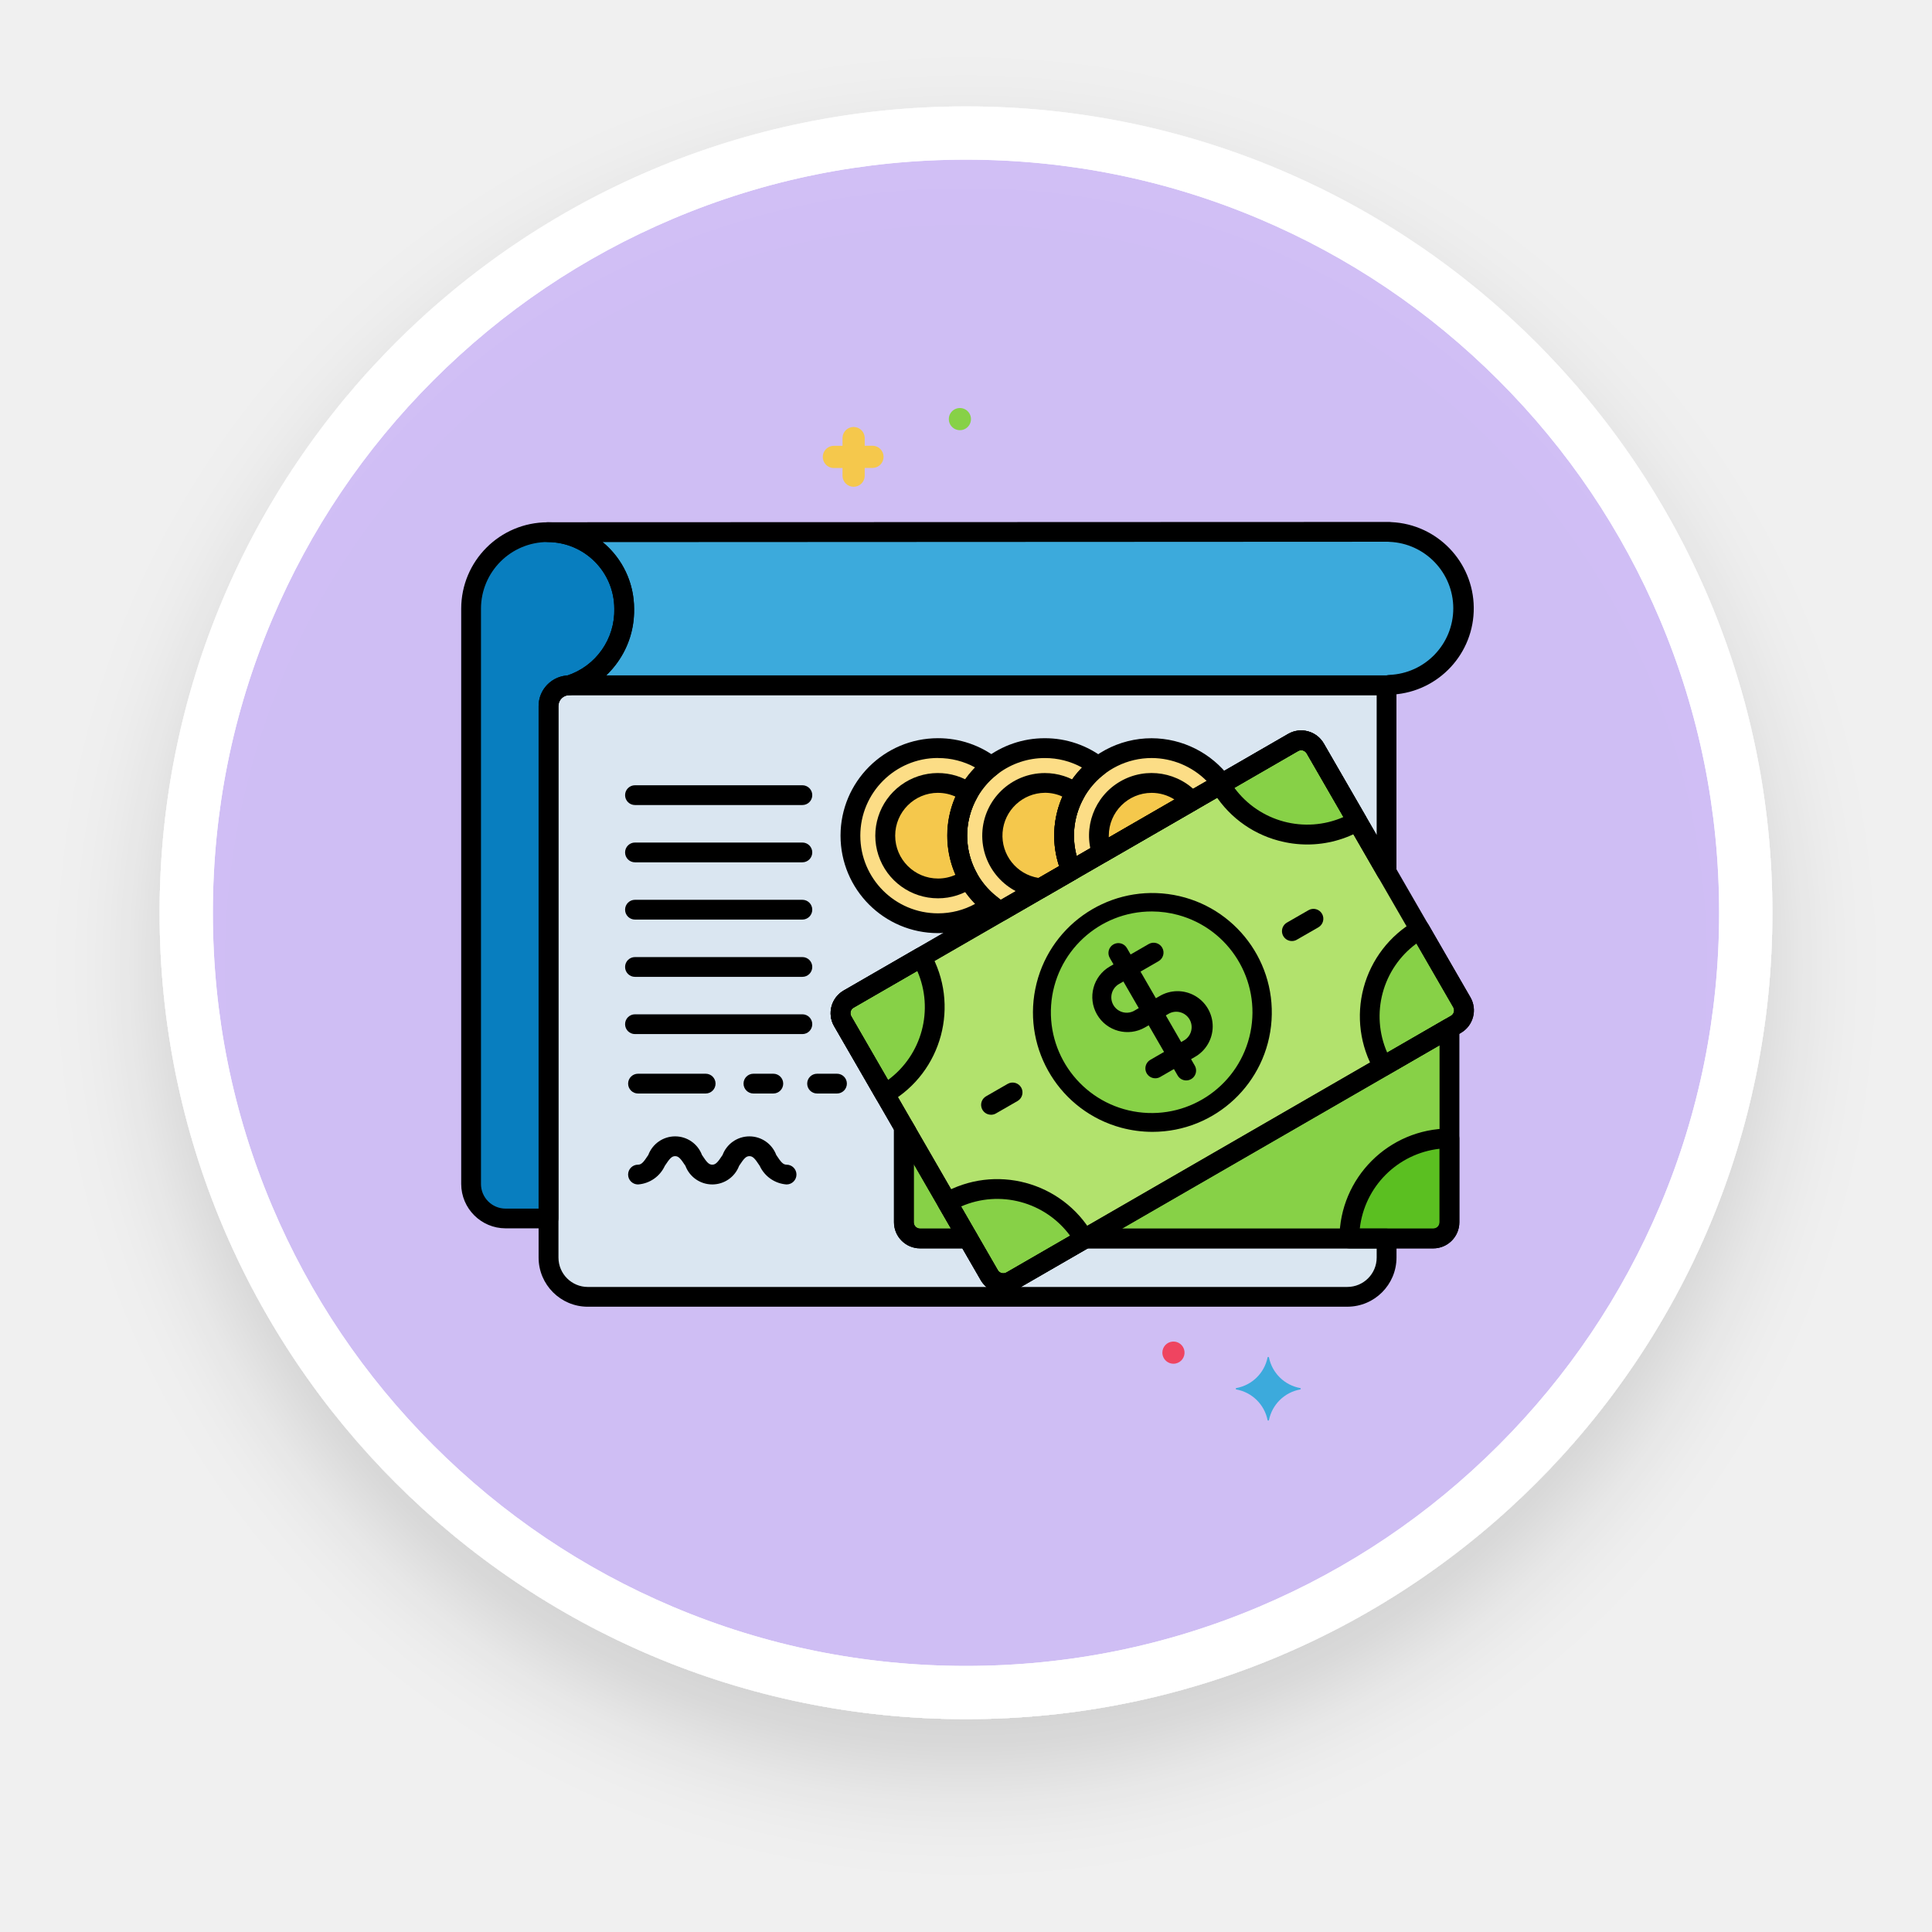
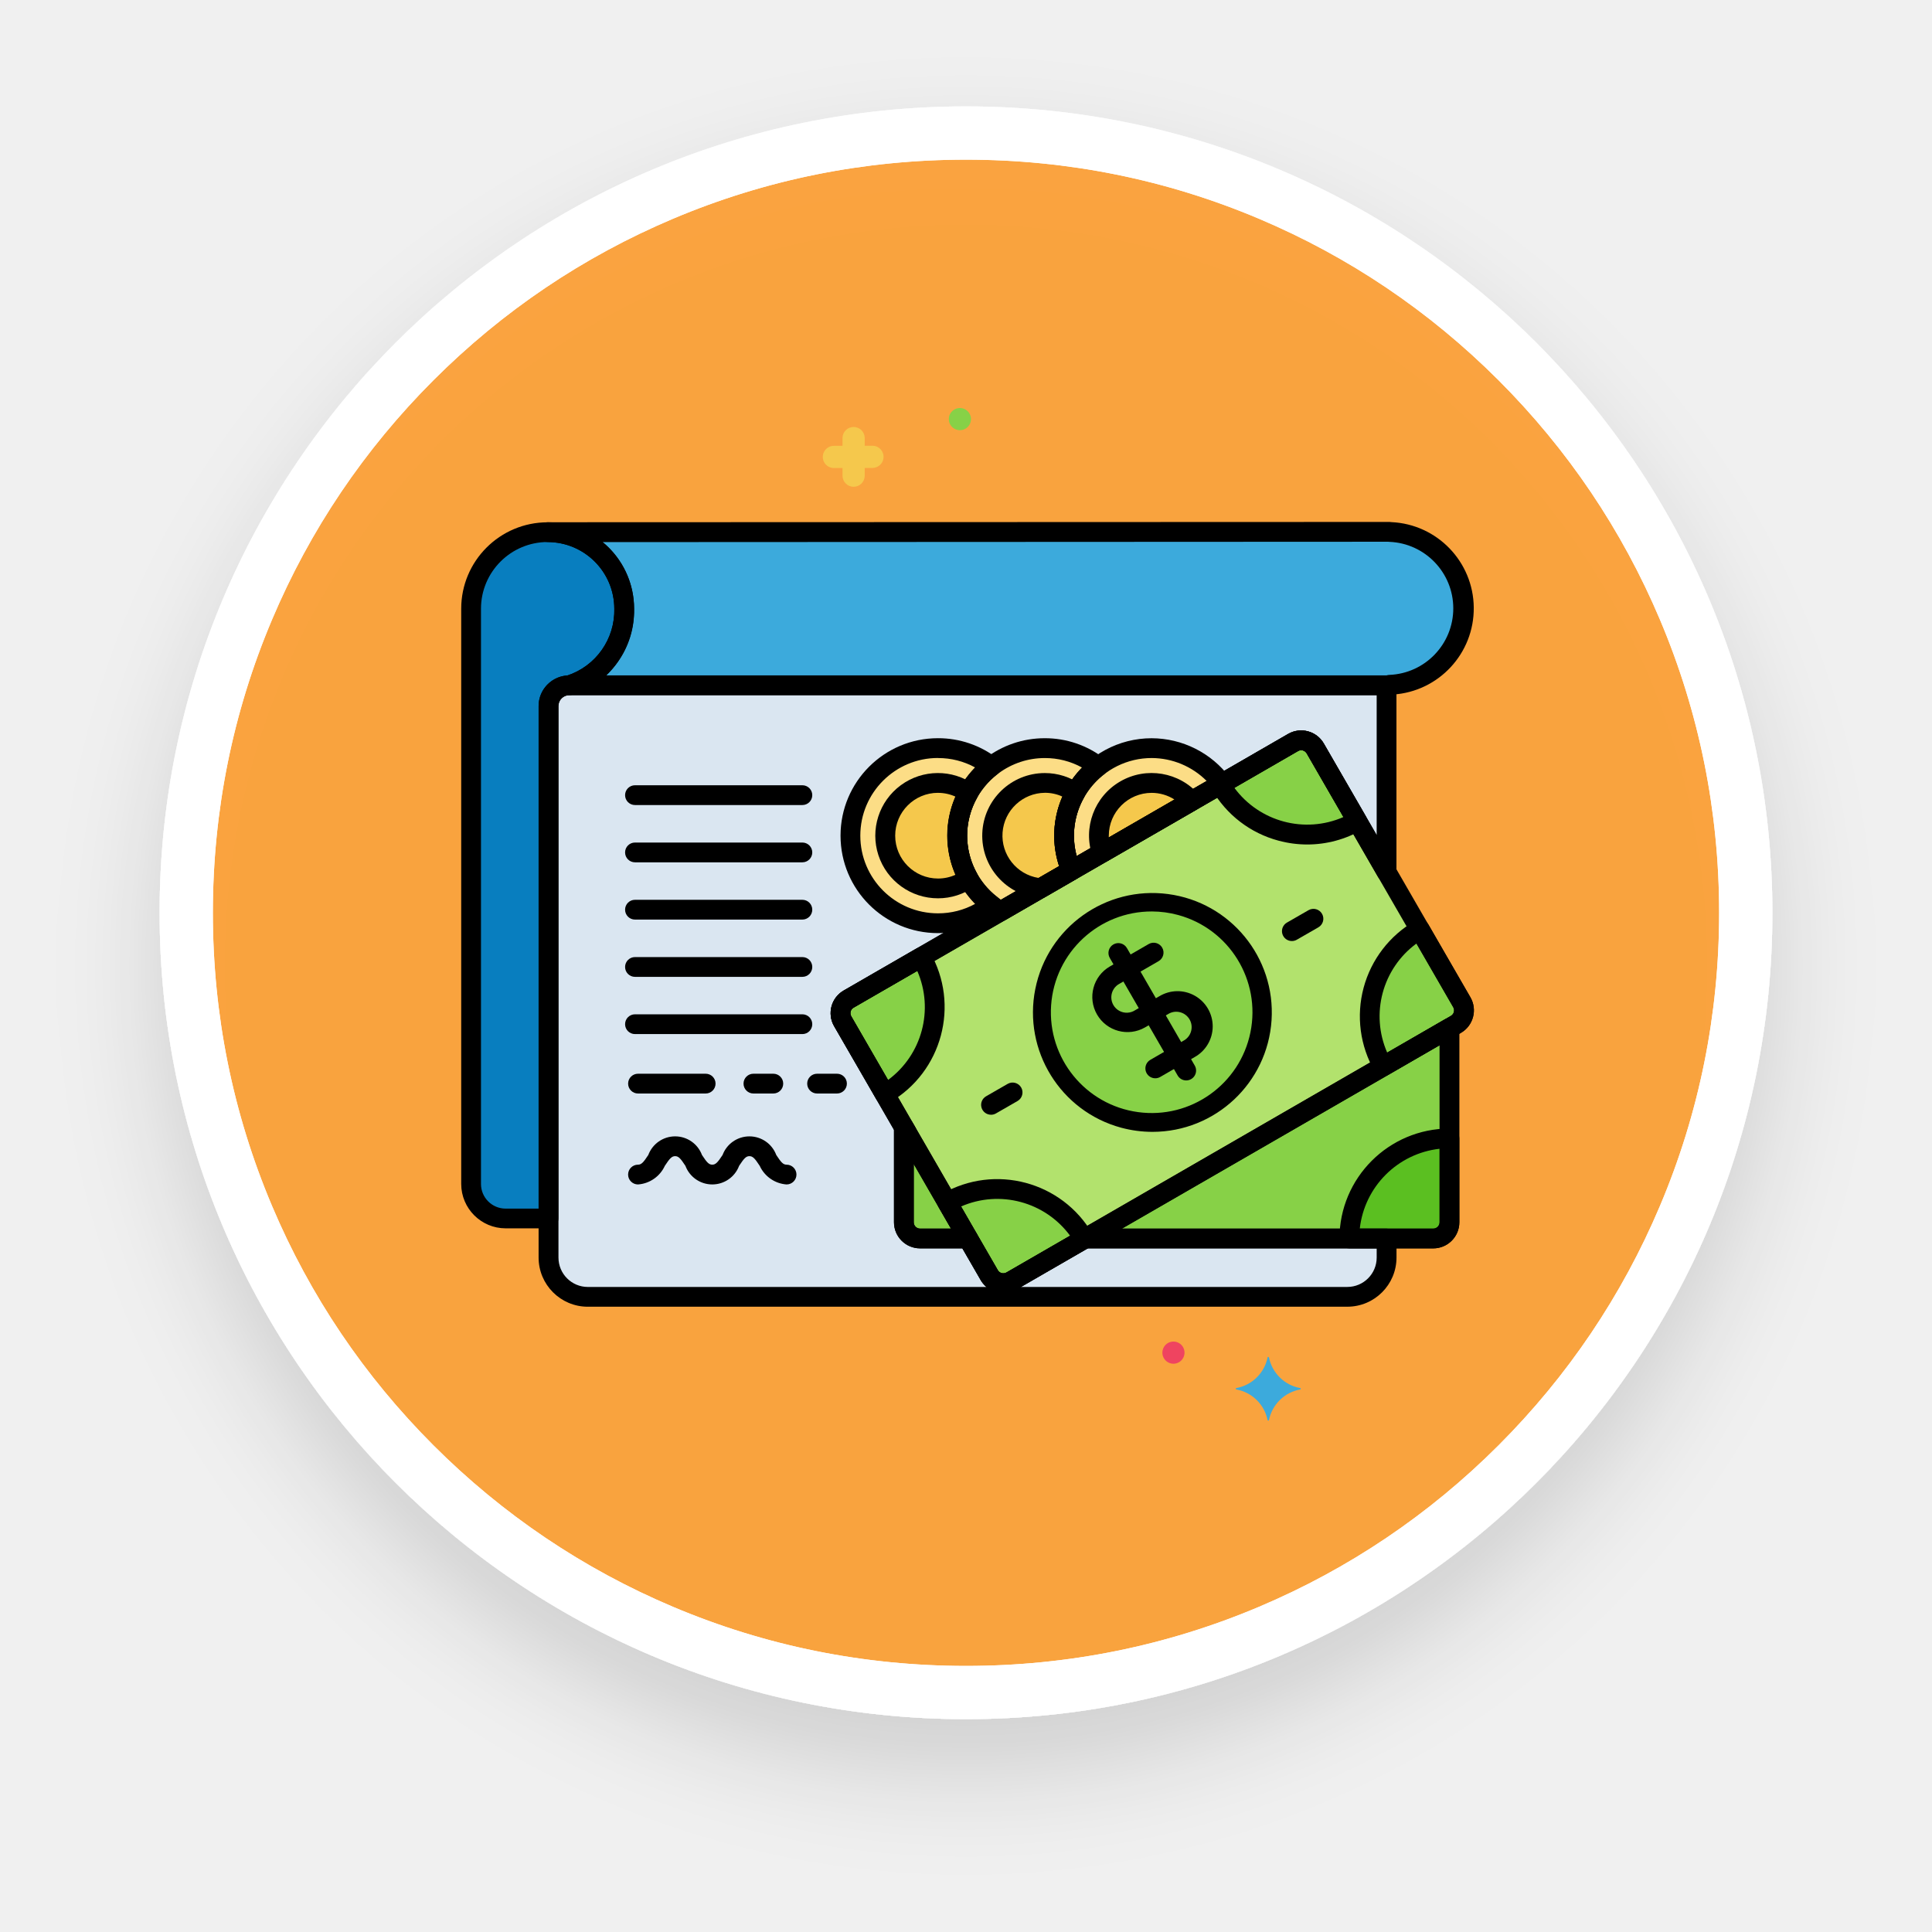
<svg xmlns="http://www.w3.org/2000/svg" width="108.914" height="108.914" viewBox="0 0 108.914 108.914">
  <defs>
-     <filter id="Trazado_874925" x="0" y="0" width="108.914" height="108.914" filterUnits="userSpaceOnUse">
+     <filter id="Path_874925" x="0" y="0" width="108.914" height="108.914" filterUnits="userSpaceOnUse">
      <feOffset dy="3" input="SourceAlpha" />
      <feGaussianBlur stdDeviation="3" result="blur" />
      <feFlood flood-opacity="0.161" />
      <feComposite operator="in" in2="blur" />
      <feComposite in="SourceGraphic" />
    </filter>
  </defs>
-   <g id="Grupo_1113401" data-name="Grupo 1113401" transform="translate(-1061.051 -2684)">
-     <g id="Grupo_1111315" data-name="Grupo 1111315" transform="translate(261.551 737.789)">
-       <g id="Grupo_1109835" data-name="Grupo 1109835">
-         <g id="Grupo_1107913" data-name="Grupo 1107913" transform="translate(808.5 1952.211)">
-           <g transform="matrix(1, 0, 0, 1, -9, -6)" filter="url(#Trazado_874925)">
-             <g id="Trazado_874925-2" data-name="Trazado 874925" transform="translate(9 6)" fill="#cdb9f8" opacity="0.859">
+   <g id="Group_1113401" data-name="Group 1113401" transform="translate(-1061.051 -2684)">
+     <g id="Group_1111315" data-name="Group 1111315" transform="translate(261.551 737.789)">
+       <g id="Group_1109835" data-name="Group 1109835">
+         <g id="Group_1107913" data-name="Group 1107913" transform="translate(808.5 1952.211)">
+           <g transform="matrix(1, 0, 0, 1, -9, -6)" filter="url(#Path_874925)">
+             <g id="Path_874925-2" data-name="Path 874925" transform="translate(9 6)" fill="#fd9826" opacity="0.859">
              <path d="M 45.457 89.414 C 39.522 89.414 33.766 88.252 28.347 85.96 C 23.113 83.746 18.412 80.577 14.375 76.539 C 10.337 72.502 7.168 67.801 4.954 62.567 C 2.662 57.149 1.5 51.392 1.5 45.457 C 1.5 39.522 2.662 33.766 4.954 28.347 C 7.168 23.113 10.337 18.412 14.375 14.375 C 18.412 10.337 23.113 7.168 28.347 4.954 C 33.766 2.662 39.522 1.5 45.457 1.5 C 51.392 1.5 57.148 2.662 62.566 4.954 C 67.8 7.168 72.502 10.337 76.539 14.375 C 80.576 18.412 83.746 23.113 85.96 28.347 C 88.252 33.766 89.414 39.522 89.414 45.457 C 89.414 51.392 88.252 57.149 85.96 62.567 C 83.746 67.801 80.576 72.502 76.539 76.539 C 72.502 80.577 67.8 83.746 62.566 85.96 C 57.148 88.252 51.392 89.414 45.457 89.414 Z" stroke="none" />
              <path d="M 45.457 3 C 39.724 3 34.164 4.122 28.932 6.335 C 23.876 8.473 19.335 11.535 15.435 15.435 C 11.535 19.335 8.473 23.876 6.335 28.932 C 4.122 34.164 3 39.724 3 45.457 C 3 51.19 4.122 56.75 6.335 61.982 C 8.473 67.038 11.535 71.579 15.435 75.479 C 19.335 79.379 23.876 82.441 28.932 84.579 C 34.164 86.792 39.724 87.914 45.457 87.914 C 51.19 87.914 56.75 86.792 61.982 84.579 C 67.037 82.441 71.578 79.379 75.478 75.479 C 79.378 71.579 82.44 67.038 84.578 61.982 C 86.791 56.75 87.914 51.19 87.914 45.457 C 87.914 39.724 86.791 34.164 84.578 28.932 C 82.44 23.876 79.378 19.335 75.478 15.435 C 71.578 11.535 67.037 8.473 61.982 6.335 C 56.75 4.122 51.19 3 45.457 3 M 45.457 0 C 70.562 0 90.914 20.352 90.914 45.457 L 90.914 45.457 C 90.914 70.562 70.562 90.914 45.457 90.914 C 20.352 90.914 0 70.562 0 45.457 L 0 45.457 C 0 20.352 20.352 0 45.457 0 Z" stroke="none" fill="#fff" />
            </g>
          </g>
-           <g id="Trazado_874923" data-name="Trazado 874923" transform="translate(0 0)" fill="none">
+           <g id="Path_874923" data-name="Path 874923" transform="translate(0 0)" fill="none">
            <path d="M45.457,0A45.457,45.457,0,0,1,90.914,45.457h0A45.457,45.457,0,0,1,0,45.457H0A45.457,45.457,0,0,1,45.457,0Z" stroke="none" />
            <path d="M 45.457 3 C 39.724 3 34.164 4.122 28.932 6.335 C 23.876 8.473 19.335 11.535 15.435 15.435 C 11.535 19.335 8.473 23.876 6.335 28.932 C 4.122 34.164 3 39.724 3 45.457 C 3 51.19 4.122 56.75 6.335 61.982 C 8.473 67.038 11.535 71.579 15.435 75.479 C 19.335 79.379 23.876 82.441 28.932 84.579 C 34.164 86.792 39.724 87.914 45.457 87.914 C 51.19 87.914 56.75 86.792 61.982 84.579 C 67.037 82.441 71.578 79.379 75.478 75.479 C 79.378 71.579 82.44 67.038 84.578 61.982 C 86.791 56.75 87.914 51.19 87.914 45.457 C 87.914 39.724 86.791 34.164 84.578 28.932 C 82.44 23.876 79.378 19.335 75.478 15.435 C 71.578 11.535 67.037 8.473 61.982 6.335 C 56.75 4.122 51.19 3 45.457 3 M 45.457 0 C 70.562 0 90.914 20.352 90.914 45.457 L 90.914 45.457 C 90.914 70.562 70.562 90.914 45.457 90.914 C 20.352 90.914 0 70.562 0 45.457 L 0 45.457 C 0 20.352 20.352 0 45.457 0 Z" stroke="none" fill="#fff" />
          </g>
        </g>
      </g>
    </g>
-     <g id="Grupo_1113400" data-name="Grupo 1113400" transform="translate(1087.051 2707)">
-       <path id="Trazado_906697" data-name="Trazado 906697" d="M105.521,114.493l25.058-14.467a.913.913,0,0,0,.334-1.247L122.65,84.467a.913.913,0,0,0-1.247-.334L96.345,98.6a.913.913,0,0,0-.334,1.247l8.263,14.312A.913.913,0,0,0,105.521,114.493Z" transform="translate(-74.505 -65.276)" fill="#b2e26d" />
-       <path id="Trazado_906698" data-name="Trazado 906698" d="M114.351,186.057l-2.447-4.238v5.36a.913.913,0,0,0,.913.913h2.709l-1.175-2.035Z" transform="translate(-86.95 -141.274)" fill="#87d147" />
-       <path id="Trazado_906699" data-name="Trazado 906699" d="M174.519,158.92l-16.8,9.7h19.632a.913.913,0,0,0,.913-.913V156.76Z" transform="translate(-122.546 -121.803)" fill="#87d147" />
-       <path id="Trazado_906700" data-name="Trazado 906700" d="M229.256,190.275h-4.734a5.647,5.647,0,0,1,5.647-5.647v4.734A.913.913,0,0,1,229.256,190.275Z" transform="translate(-174.454 -143.457)" fill="#5bbf21" />
-       <g id="Grupo_1113399" data-name="Grupo 1113399" transform="translate(21.383 18.734)">
-         <path id="Trazado_906701" data-name="Trazado 906701" d="M126.49,202.618l4.1-2.367a5.647,5.647,0,0,0-7.714-2.067l2.367,4.1A.913.913,0,0,0,126.49,202.618Z" transform="translate(-116.858 -172.136)" fill="#87d147" />
-         <path id="Trazado_906702" data-name="Trazado 906702" d="M234.528,137.2l-4.1,2.367a5.647,5.647,0,0,1,2.067-7.714l2.367,4.1A.913.913,0,0,1,234.528,137.2Z" transform="translate(-199.838 -121.185)" fill="#87d147" />
-         <path id="Trazado_906703" data-name="Trazado 906703" d="M196.019,84.133l-4.1,2.367a5.647,5.647,0,0,0,7.714,2.067l-2.367-4.1A.913.913,0,0,0,196.019,84.133Z" transform="translate(-170.504 -84.011)" fill="#87d147" />
-         <path id="Trazado_906704" data-name="Trazado 906704" d="M100.444,138.821l-4.1,2.367a.913.913,0,0,0-.334,1.247l2.367,4.1A5.647,5.647,0,0,0,100.444,138.821Z" transform="translate(-95.888 -126.598)" fill="#87d147" />
-         <circle id="Elipse_12926" data-name="Elipse 12926" cx="6.212" cy="6.212" r="6.212" transform="translate(11.362 9.091)" fill="#87d147" />
+     <g id="Group_1113400" data-name="Group 1113400" transform="translate(1087.051 2707)">
+       <path id="Path_906697" data-name="Path 906697" d="M105.521,114.493l25.058-14.467a.913.913,0,0,0,.334-1.247L122.65,84.467a.913.913,0,0,0-1.247-.334L96.345,98.6a.913.913,0,0,0-.334,1.247l8.263,14.312A.913.913,0,0,0,105.521,114.493Z" transform="translate(-74.505 -65.276)" fill="#b2e26d" />
+       <path id="Path_906698" data-name="Path 906698" d="M114.351,186.057l-2.447-4.238v5.36a.913.913,0,0,0,.913.913h2.709l-1.175-2.035Z" transform="translate(-86.95 -141.274)" fill="#87d147" />
+       <path id="Path_906699" data-name="Path 906699" d="M174.519,158.92l-16.8,9.7h19.632a.913.913,0,0,0,.913-.913V156.76Z" transform="translate(-122.546 -121.803)" fill="#87d147" />
+       <path id="Path_906700" data-name="Path 906700" d="M229.256,190.275h-4.734a5.647,5.647,0,0,1,5.647-5.647v4.734A.913.913,0,0,1,229.256,190.275Z" transform="translate(-174.454 -143.457)" fill="#5bbf21" />
+       <g id="Group_1113399" data-name="Group 1113399" transform="translate(21.383 18.734)">
+         <path id="Path_906701" data-name="Path 906701" d="M126.49,202.618l4.1-2.367a5.647,5.647,0,0,0-7.714-2.067l2.367,4.1A.913.913,0,0,0,126.49,202.618Z" transform="translate(-116.858 -172.136)" fill="#87d147" />
+         <path id="Path_906702" data-name="Path 906702" d="M234.528,137.2l-4.1,2.367a5.647,5.647,0,0,1,2.067-7.714l2.367,4.1A.913.913,0,0,1,234.528,137.2Z" transform="translate(-199.838 -121.185)" fill="#87d147" />
+         <path id="Path_906703" data-name="Path 906703" d="M196.019,84.133l-4.1,2.367a5.647,5.647,0,0,0,7.714,2.067l-2.367-4.1A.913.913,0,0,0,196.019,84.133Z" transform="translate(-170.504 -84.011)" fill="#87d147" />
+         <path id="Path_906704" data-name="Path 906704" d="M100.444,138.821l-4.1,2.367a.913.913,0,0,0-.334,1.247l2.367,4.1A5.647,5.647,0,0,0,100.444,138.821Z" transform="translate(-95.888 -126.598)" fill="#87d147" />
+         <circle id="Ellipse_12926" data-name="Ellipse 12926" cx="6.212" cy="6.212" r="6.212" transform="translate(11.362 9.091)" fill="#87d147" />
      </g>
-       <path id="Trazado_906705" data-name="Trazado 906705" d="M69.312,80.623V70.1H23.238a1.17,1.17,0,0,0-1.171,1.17v31.093a2.22,2.22,0,0,0,2.213,2.213H67.1a2.22,2.22,0,0,0,2.213-2.213v-1.076h-17l-.055.032-4.1,2.367a.913.913,0,0,1-1.247-.334l-1.192-2.065H43.014a.913.913,0,0,1-.913-.913v-5.36l-3.449-5.974a.913.913,0,0,1,.334-1.247L64.043,73.323a.915.915,0,0,1,1.247.334l2.367,4.1Z" transform="translate(-17.146 -54.466)" fill="#dae6f1" />
-       <path id="Trazado_906706" data-name="Trazado 906706" d="M104.43,90.918a4.93,4.93,0,0,1,1.926-3.908,4.936,4.936,0,1,0,0,7.816A4.93,4.93,0,0,1,104.43,90.918Z" transform="translate(-76.464 -66.808)" fill="#fcdd86" />
-       <path id="Trazado_906707" data-name="Trazado 906707" d="M131.43,90.918a4.93,4.93,0,0,1,1.926-3.908,4.934,4.934,0,1,0-5.5,8.17l3.979-2.3A4.9,4.9,0,0,1,131.43,90.918Z" transform="translate(-97.443 -66.808)" fill="#fcdd86" />
-       <path id="Trazado_906708" data-name="Trazado 906708" d="M157.345,85.982a4.934,4.934,0,0,0-4.528,6.9l8.491-4.9A4.932,4.932,0,0,0,157.345,85.982Z" transform="translate(-118.422 -66.808)" fill="#fcdd86" />
-       <path id="Trazado_906709" data-name="Trazado 906709" d="M111.268,97.757a4.9,4.9,0,0,1,.637-2.42,2.974,2.974,0,1,0,0,4.841A4.9,4.9,0,0,1,111.268,97.757Z" transform="translate(-83.303 -73.647)" fill="#f5c84c" />
-       <path id="Trazado_906710" data-name="Trazado 906710" d="M138.268,97.757a4.9,4.9,0,0,1,.637-2.42,2.971,2.971,0,1,0-1.955,5.382l1.73-1A4.9,4.9,0,0,1,138.268,97.757Z" transform="translate(-104.282 -73.647)" fill="#f5c84c" />
-       <path id="Trazado_906711" data-name="Trazado 906711" d="M164.184,94.783a2.966,2.966,0,0,0-2.808,3.945l5.052-2.917A2.965,2.965,0,0,0,164.184,94.783Z" transform="translate(-125.261 -73.647)" fill="#f5c84c" />
-       <path id="Trazado_906712" data-name="Trazado 906712" d="M23.07,39.952a4.4,4.4,0,0,0,3.1-4.315,4.315,4.315,0,0,0-4.315-4.315L69.192,31.3h.124v.006a4.31,4.31,0,0,1,0,8.617v.028H23.07Z" transform="translate(-16.978 -24.32)" fill="#3caadc" />
-       <path id="Trazado_906713" data-name="Trazado 906713" d="M6.815,31.4a4.315,4.315,0,0,1,4.315,4.315,4.4,4.4,0,0,1-3.1,4.315A1.17,1.17,0,0,0,6.863,41.2V70.087H4.445A1.945,1.945,0,0,1,2.5,68.142V35.712A4.315,4.315,0,0,1,6.815,31.4Z" transform="translate(-1.943 -24.396)" fill="#087ebf" />
-       <path id="Trazado_906714" data-name="Trazado 906714" d="M101.4,94.469a5.494,5.494,0,0,1,0-10.988,5.438,5.438,0,0,1,3.351,1.144.558.558,0,0,1,0,.883,4.371,4.371,0,0,0,0,6.933.558.558,0,0,1,0,.883,5.438,5.438,0,0,1-3.351,1.144Zm0-9.873a4.379,4.379,0,0,0,0,8.758,4.327,4.327,0,0,0,2.1-.536,5.486,5.486,0,0,1,0-7.684A4.322,4.322,0,0,0,101.4,84.6Z" transform="translate(-74.522 -64.866)" />
-       <path id="Trazado_906715" data-name="Trazado 906715" d="M94.321,5.757h-.462V5.3a.626.626,0,0,0-1.251,0v.462h-.461a.626.626,0,1,0,0,1.251h.461V7.47a.626.626,0,0,0,1.251,0V7.008h.462a.626.626,0,0,0,0-1.251Z" transform="translate(-71.112 -3.629)" fill="#f5c84c" />
-       <path id="Trazado_906716" data-name="Trazado 906716" d="M123.754,1.239a.625.625,0,1,0-.5-.613A.624.624,0,0,0,123.754,1.239Z" transform="translate(-95.766)" fill="#87d147" />
-       <path id="Trazado_906717" data-name="Trazado 906717" d="M178,237.239a.625.625,0,1,0-.748-.613A.625.625,0,0,0,178,237.239Z" transform="translate(-137.725 -183.373)" fill="#ef4460" />
-       <path id="Trazado_906718" data-name="Trazado 906718" d="M195.826,241.712a2.2,2.2,0,0,1,1.763,1.727.04.04,0,0,0,.078,0,2.2,2.2,0,0,1,1.763-1.727.039.039,0,0,0,0-.077,2.2,2.2,0,0,1-1.763-1.727.04.04,0,0,0-.078,0,2.2,2.2,0,0,1-1.763,1.727A.039.039,0,0,0,195.826,241.712Z" transform="translate(-152.131 -186.384)" fill="#3caadc" />
-       <path id="Trazado_906719" data-name="Trazado 906719" d="M65.157,103.189H22.338a2.774,2.774,0,0,1-2.771-2.771V69.326A1.728,1.728,0,0,1,21.295,67.6H67.37a.557.557,0,0,1,.557.557V78.681a.557.557,0,0,1-1.04.279l-4.022-6.966a.356.356,0,0,0-.486-.13L37.322,86.33a.356.356,0,0,0-.13.486l3.526,6.107.009.015.09.156-.007,0a.543.543,0,0,1-.094.687V98.43a.356.356,0,0,0,.355.355h2.64a.565.565,0,0,1,.528.242c.008.012.016.024.023.037l1.192,2.065a.356.356,0,0,0,.485.13l4.155-2.4a.558.558,0,0,1,.279-.074h17a.557.557,0,0,1,.557.557v1.076a2.774,2.774,0,0,1-2.771,2.77Zm-18.4-1.115h18.4a1.657,1.657,0,0,0,1.656-1.656V99.9H50.523ZM21.3,68.713a.613.613,0,0,0-.613.613v31.093a1.657,1.657,0,0,0,1.656,1.656H44.813a1.475,1.475,0,0,1-.324-.389L43.458,99.9H41.071a1.472,1.472,0,0,1-1.47-1.47V93.219l-3.375-5.845a1.47,1.47,0,0,1,.538-2.009L61.822,70.9a1.473,1.473,0,0,1,2.009.538L66.812,76.6V68.714H21.295Z" transform="translate(-15.204 -52.524)" />
-       <path id="Trazado_906720" data-name="Trazado 906720" d="M67.374,38.565H21.127a.557.557,0,0,1-.143-1.1,3.861,3.861,0,0,0,2.682-3.776,3.762,3.762,0,0,0-3.757-3.757.557.557,0,0,1,0-1.115L67.24,28.8h.134a.559.559,0,0,1,.1.01,4.868,4.868,0,0,1,.1,9.72A.554.554,0,0,1,67.374,38.565Zm0-.586h0ZM23.215,37.45H67.2a.558.558,0,0,1,.16-.028,3.753,3.753,0,0,0,0-7.5.563.563,0,0,1-.068-.006h-.041l-44.244.021a4.864,4.864,0,0,1,1.776,3.759,5.177,5.177,0,0,1-1.566,3.758Z" transform="translate(-15.036 -22.376)" />
-       <path id="Trazado_906721" data-name="Trazado 906721" d="M4.921,68.7H2.5A2.506,2.506,0,0,1,0,66.2V33.77a4.872,4.872,0,0,1,9.745,0,4.925,4.925,0,0,1-3.511,4.854.553.553,0,0,1-.143.019.613.613,0,0,0-.613.613V68.145a.557.557,0,0,1-.557.557Zm-.048-38.69A3.762,3.762,0,0,0,1.115,33.77V66.2A1.389,1.389,0,0,0,2.5,67.588H4.364V39.256a1.717,1.717,0,0,1,.33-1.016,1.734,1.734,0,0,1,1.315-.71A3.871,3.871,0,0,0,8.63,33.77a3.762,3.762,0,0,0-3.757-3.757Z" transform="translate(0 -22.454)" />
-       <path id="Trazado_906722" data-name="Trazado 906722" d="M51.117,186.842a1.809,1.809,0,0,1-1.513-1.049c-.273-.417-.389-.546-.581-.546s-.308.13-.581.546a1.616,1.616,0,0,1-3.026,0c-.273-.416-.389-.546-.58-.546s-.308.13-.581.546a1.808,1.808,0,0,1-1.513,1.049.557.557,0,0,1,0-1.115c.192,0,.308-.13.581-.546a1.615,1.615,0,0,1,3.026,0c.273.416.389.546.58.546s.308-.13.581-.546a1.616,1.616,0,0,1,3.027,0c.273.417.389.546.581.546a.557.557,0,0,1,0,1.115Z" transform="translate(-32.776 -143.07)" />
-       <path id="Trazado_906723" data-name="Trazado 906723" d="M46.57,169.415H42.756a.557.557,0,0,1,0-1.115H46.57a.557.557,0,0,1,0,1.115Z" transform="translate(-32.789 -130.77)" />
-       <path id="Trazado_906724" data-name="Trazado 906724" d="M73.052,169.415H71.93a.557.557,0,0,1,0-1.115h1.122a.557.557,0,0,1,0,1.115Z" transform="translate(-55.457 -130.77)" />
-       <path id="Trazado_906725" data-name="Trazado 906725" d="M89.148,169.415H88.026a.557.557,0,0,1,0-1.115h1.122a.557.557,0,0,1,0,1.115Z" transform="translate(-67.964 -130.77)" />
-       <path id="Trazado_906726" data-name="Trazado 906726" d="M51.425,96.489H41.987a.557.557,0,0,1,0-1.115h9.437a.557.557,0,0,1,0,1.115Z" transform="translate(-32.191 -74.106)" />
-       <path id="Trazado_906727" data-name="Trazado 906727" d="M51.425,110.967H41.987a.557.557,0,0,1,0-1.115h9.437a.557.557,0,0,1,0,1.115Z" transform="translate(-32.191 -85.355)" />
-       <path id="Trazado_906728" data-name="Trazado 906728" d="M51.425,125.446H41.987a.557.557,0,1,1,0-1.115h9.437a.557.557,0,1,1,0,1.115Z" transform="translate(-32.191 -96.606)" />
-       <path id="Trazado_906729" data-name="Trazado 906729" d="M51.425,139.924H41.987a.557.557,0,0,1,0-1.115h9.437a.557.557,0,0,1,0,1.115Z" transform="translate(-32.191 -107.855)" />
-       <path id="Trazado_906730" data-name="Trazado 906730" d="M51.425,154.4H41.987a.557.557,0,0,1,0-1.115h9.437a.557.557,0,0,1,0,1.115Z" transform="translate(-32.191 -119.105)" />
-       <path id="Trazado_906731" data-name="Trazado 906731" d="M227.312,188.89h-4.734a.557.557,0,0,1-.557-.557,6.212,6.212,0,0,1,6.2-6.2.557.557,0,0,1,.557.557v4.734A1.472,1.472,0,0,1,227.312,188.89Zm-4.146-1.115h4.146a.356.356,0,0,0,.355-.355v-4.146A5.1,5.1,0,0,0,223.167,187.775Z" transform="translate(-172.511 -141.514)" />
-       <path id="Trazado_906732" data-name="Trazado 906732" d="M113.584,186.707h-2.709a1.472,1.472,0,0,1-1.47-1.47v-5.36a.557.557,0,0,1,1.04-.279l2.447,4.238,1.175,2.035a.557.557,0,0,1-.483.836Zm-3.064-4.75v3.28a.356.356,0,0,0,.355.355h1.743Z" transform="translate(-85.008 -139.332)" />
-       <path id="Trazado_906733" data-name="Trazado 906733" d="M175.4,167.237H155.772a.557.557,0,0,1-.279-1.04l20.544-11.861a.557.557,0,0,1,.836.483v10.948A1.472,1.472,0,0,1,175.4,167.237Zm-17.551-1.115H175.4a.356.356,0,0,0,.355-.355v-9.983l-2.9,1.677Zm14.723-9.144h0Z" transform="translate(-120.602 -119.861)" />
-       <path id="Trazado_906734" data-name="Trazado 906734" d="M163.092,142.814a.557.557,0,0,1-.279-1.04l1.938-1.119a.868.868,0,0,0-.868-1.5l-1.367.789a1.983,1.983,0,0,1-1.983-3.435l2.187-1.263a.557.557,0,1,1,.557.966l-2.187,1.263a.868.868,0,1,0,.868,1.5l1.367-.789a1.983,1.983,0,1,1,1.983,3.434l-1.938,1.119A.551.551,0,0,1,163.092,142.814Z" transform="translate(-123.964 -105.027)" />
-       <path id="Trazado_906735" data-name="Trazado 906735" d="M168,143.016a.557.557,0,0,1-.483-.279l-3.826-6.627a.557.557,0,0,1,.966-.557l3.826,6.627a.558.558,0,0,1-.482.836Z" transform="translate(-127.129 -105.108)" />
-       <path id="Trazado_906736" data-name="Trazado 906736" d="M131.994,172.332a.557.557,0,0,1-.279-1.04l1.217-.7a.557.557,0,1,1,.557.966l-1.217.7a.556.556,0,0,1-.278.075Z" transform="translate(-102.126 -132.49)" />
-       <path id="Trazado_906737" data-name="Trazado 906737" d="M208.051,128.419a.557.557,0,0,1-.279-1.04l1.217-.7a.557.557,0,0,1,.557.966l-1.217.7A.556.556,0,0,1,208.051,128.419Z" transform="translate(-161.223 -98.369)" />
-       <path id="Trazado_906738" data-name="Trazado 906738" d="M103.125,113.233a1.476,1.476,0,0,1-1.276-.736L93.586,98.185a1.472,1.472,0,0,1,.538-2.009L119.182,81.71a1.472,1.472,0,0,1,2.009.538l8.263,14.312a1.47,1.47,0,0,1-.538,2.009l-25.058,14.467A1.463,1.463,0,0,1,103.125,113.233Zm.454-.68h0Zm16.338-29.925a.354.354,0,0,0-.177.048L94.681,97.142a.356.356,0,0,0-.13.486l8.263,14.312a.355.355,0,0,0,.485.13L128.358,97.6a.356.356,0,0,0,.13-.486l-8.263-14.312A.356.356,0,0,0,119.916,82.628Z" transform="translate(-72.563 -63.336)" />
-       <path id="Trazado_906739" data-name="Trazado 906739" d="M124.094,201.364a1.476,1.476,0,0,1-1.276-.736l-2.367-4.1a.557.557,0,0,1,.2-.762,6.211,6.211,0,0,1,8.475,2.271.557.557,0,0,1-.2.762l-4.1,2.367A1.461,1.461,0,0,1,124.094,201.364Zm.454-.68h0Zm-2.837-4.2,2.073,3.591a.356.356,0,0,0,.486.13l3.591-2.073A5.1,5.1,0,0,0,121.711,196.48Z" transform="translate(-93.533 -151.466)" />
-       <path id="Trazado_906740" data-name="Trazado 906740" d="M228.48,138.183A.557.557,0,0,1,228,137.9a6.2,6.2,0,0,1,2.271-8.475.557.557,0,0,1,.762.2l2.367,4.1a1.47,1.47,0,0,1-.538,2.009l-4.1,2.367A.555.555,0,0,1,228.48,138.183Zm1.877-7.484a5.093,5.093,0,0,0-1.648,6.15l3.591-2.073a.355.355,0,0,0,.13-.485Z" transform="translate(-176.507 -100.508)" />
-       <path id="Trazado_906741" data-name="Trazado 906741" d="M194.877,87.94a6.234,6.234,0,0,1-1.616-.214,6.164,6.164,0,0,1-3.767-2.891.557.557,0,0,1,.2-.762l4.1-2.367a1.47,1.47,0,0,1,2.009.538l2.367,4.1a.557.557,0,0,1-.2.762A6.167,6.167,0,0,1,194.877,87.94Zm-4.113-3.195a5.1,5.1,0,0,0,6.149,1.648L194.841,82.8a.356.356,0,0,0-.486-.13Zm3.312-2.556h0Z" transform="translate(-147.179 -63.333)" />
-       <path id="Trazado_906742" data-name="Trazado 906742" d="M96.437,145.152a.557.557,0,0,1-.483-.279l-2.367-4.1a1.472,1.472,0,0,1,.538-2.009l4.1-2.367a.557.557,0,0,1,.762.2,6.212,6.212,0,0,1-2.271,8.475A.558.558,0,0,1,96.437,145.152Zm1.836-7.495-3.591,2.073a.356.356,0,0,0-.13.486l2.073,3.59A5.1,5.1,0,0,0,98.273,137.657Z" transform="translate(-72.564 -105.924)" />
-       <path id="Trazado_906743" data-name="Trazado 906743" d="M151.12,135.815a6.83,6.83,0,0,1-1.767-.234,6.732,6.732,0,1,1,1.767.234Zm-.03-12.425a5.682,5.682,0,1,0,1.476.2A5.7,5.7,0,0,0,151.09,123.39Z" transform="translate(-112.148 -95.008)" />
-       <path id="Trazado_906744" data-name="Trazado 906744" d="M125.917,93.8a.555.555,0,0,1-.282-.076A5.492,5.492,0,0,1,128.4,83.482a5.438,5.438,0,0,1,3.351,1.144.558.558,0,0,1,0,.883,4.371,4.371,0,0,0-1.347,5.209.558.558,0,0,1-.232.706l-3.979,2.3A.556.556,0,0,1,125.917,93.8Zm2.486-9.2a4.376,4.376,0,0,0-2.472,7.989l3.275-1.891a5.49,5.49,0,0,1,1.295-5.562A4.324,4.324,0,0,0,128.4,84.6Z" transform="translate(-95.501 -64.866)" />
-       <path id="Trazado_906745" data-name="Trazado 906745" d="M150.875,91.5a.564.564,0,0,1-.174-.028.557.557,0,0,1-.337-.307,5.492,5.492,0,0,1,5.038-7.681,5.522,5.522,0,0,1,4.411,2.223.557.557,0,0,1-.169.815l-8.491,4.9A.559.559,0,0,1,150.875,91.5Zm4.527-6.9a4.38,4.38,0,0,0-4.226,5.525l7.329-4.231A4.4,4.4,0,0,0,155.4,84.6Z" transform="translate(-116.48 -64.867)" />
-       <path id="Trazado_906746" data-name="Trazado 906746" d="M108.24,99.345a3.531,3.531,0,1,1,2.045-6.405.557.557,0,0,1,.161.728,4.362,4.362,0,0,0,0,4.292.558.558,0,0,1-.162.728A3.5,3.5,0,0,1,108.24,99.345Zm0-5.947a2.416,2.416,0,0,0,0,4.832,2.387,2.387,0,0,0,.99-.214,5.476,5.476,0,0,1,0-4.4A2.38,2.38,0,0,0,108.24,93.4Z" transform="translate(-81.359 -71.704)" />
-       <path id="Trazado_906747" data-name="Trazado 906747" d="M135.006,99.333l-.044,0a3.53,3.53,0,0,1,.278-7.049,3.5,3.5,0,0,1,2.045.657.557.557,0,0,1,.161.728,4.352,4.352,0,0,0-.2,3.886.558.558,0,0,1-.232.706l-1.73,1A.558.558,0,0,1,135.006,99.333Zm.234-5.936a2.415,2.415,0,0,0-.354,4.8l1.16-.669a5.419,5.419,0,0,1-.278-1.718,5.491,5.491,0,0,1,.462-2.2,2.383,2.383,0,0,0-.99-.214Z" transform="translate(-102.338 -71.704)" />
-       <path id="Trazado_906748" data-name="Trazado 906748" d="M159.433,97.343a.557.557,0,0,1-.527-.375,3.527,3.527,0,0,1,6-3.465.558.558,0,0,1-.142.848l-5.051,2.917A.557.557,0,0,1,159.433,97.343ZM162.24,93.4a2.419,2.419,0,0,0-2.416,2.416c0,.033,0,.067,0,.1l3.705-2.139A2.4,2.4,0,0,0,162.24,93.4Z" transform="translate(-123.317 -71.704)" />
+       <path id="Path_906705" data-name="Path 906705" d="M69.312,80.623V70.1H23.238a1.17,1.17,0,0,0-1.171,1.17v31.093a2.22,2.22,0,0,0,2.213,2.213H67.1a2.22,2.22,0,0,0,2.213-2.213v-1.076h-17l-.055.032-4.1,2.367a.913.913,0,0,1-1.247-.334l-1.192-2.065H43.014a.913.913,0,0,1-.913-.913v-5.36l-3.449-5.974a.913.913,0,0,1,.334-1.247L64.043,73.323a.915.915,0,0,1,1.247.334l2.367,4.1Z" transform="translate(-17.146 -54.466)" fill="#dae6f1" />
+       <path id="Path_906706" data-name="Path 906706" d="M104.43,90.918a4.93,4.93,0,0,1,1.926-3.908,4.936,4.936,0,1,0,0,7.816A4.93,4.93,0,0,1,104.43,90.918Z" transform="translate(-76.464 -66.808)" fill="#fcdd86" />
+       <path id="Path_906707" data-name="Path 906707" d="M131.43,90.918a4.93,4.93,0,0,1,1.926-3.908,4.934,4.934,0,1,0-5.5,8.17l3.979-2.3A4.9,4.9,0,0,1,131.43,90.918Z" transform="translate(-97.443 -66.808)" fill="#fcdd86" />
+       <path id="Path_906708" data-name="Path 906708" d="M157.345,85.982a4.934,4.934,0,0,0-4.528,6.9l8.491-4.9A4.932,4.932,0,0,0,157.345,85.982Z" transform="translate(-118.422 -66.808)" fill="#fcdd86" />
+       <path id="Path_906709" data-name="Path 906709" d="M111.268,97.757a4.9,4.9,0,0,1,.637-2.42,2.974,2.974,0,1,0,0,4.841A4.9,4.9,0,0,1,111.268,97.757Z" transform="translate(-83.303 -73.647)" fill="#f5c84c" />
+       <path id="Path_906710" data-name="Path 906710" d="M138.268,97.757a4.9,4.9,0,0,1,.637-2.42,2.971,2.971,0,1,0-1.955,5.382l1.73-1A4.9,4.9,0,0,1,138.268,97.757Z" transform="translate(-104.282 -73.647)" fill="#f5c84c" />
+       <path id="Path_906711" data-name="Path 906711" d="M164.184,94.783a2.966,2.966,0,0,0-2.808,3.945l5.052-2.917A2.965,2.965,0,0,0,164.184,94.783Z" transform="translate(-125.261 -73.647)" fill="#f5c84c" />
+       <path id="Path_906712" data-name="Path 906712" d="M23.07,39.952a4.4,4.4,0,0,0,3.1-4.315,4.315,4.315,0,0,0-4.315-4.315L69.192,31.3h.124v.006a4.31,4.31,0,0,1,0,8.617v.028H23.07Z" transform="translate(-16.978 -24.32)" fill="#3caadc" />
+       <path id="Path_906713" data-name="Path 906713" d="M6.815,31.4a4.315,4.315,0,0,1,4.315,4.315,4.4,4.4,0,0,1-3.1,4.315A1.17,1.17,0,0,0,6.863,41.2V70.087H4.445A1.945,1.945,0,0,1,2.5,68.142V35.712A4.315,4.315,0,0,1,6.815,31.4Z" transform="translate(-1.943 -24.396)" fill="#087ebf" />
+       <path id="Path_906714" data-name="Path 906714" d="M101.4,94.469a5.494,5.494,0,0,1,0-10.988,5.438,5.438,0,0,1,3.351,1.144.558.558,0,0,1,0,.883,4.371,4.371,0,0,0,0,6.933.558.558,0,0,1,0,.883,5.438,5.438,0,0,1-3.351,1.144Zm0-9.873a4.379,4.379,0,0,0,0,8.758,4.327,4.327,0,0,0,2.1-.536,5.486,5.486,0,0,1,0-7.684A4.322,4.322,0,0,0,101.4,84.6Z" transform="translate(-74.522 -64.866)" />
+       <path id="Path_906715" data-name="Path 906715" d="M94.321,5.757h-.462V5.3a.626.626,0,0,0-1.251,0v.462h-.461a.626.626,0,1,0,0,1.251h.461V7.47a.626.626,0,0,0,1.251,0V7.008h.462a.626.626,0,0,0,0-1.251Z" transform="translate(-71.112 -3.629)" fill="#f5c84c" />
+       <path id="Path_906716" data-name="Path 906716" d="M123.754,1.239a.625.625,0,1,0-.5-.613A.624.624,0,0,0,123.754,1.239Z" transform="translate(-95.766)" fill="#87d147" />
+       <path id="Path_906717" data-name="Path 906717" d="M178,237.239a.625.625,0,1,0-.748-.613A.625.625,0,0,0,178,237.239Z" transform="translate(-137.725 -183.373)" fill="#ef4460" />
+       <path id="Path_906718" data-name="Path 906718" d="M195.826,241.712a2.2,2.2,0,0,1,1.763,1.727.04.04,0,0,0,.078,0,2.2,2.2,0,0,1,1.763-1.727.039.039,0,0,0,0-.077,2.2,2.2,0,0,1-1.763-1.727.04.04,0,0,0-.078,0,2.2,2.2,0,0,1-1.763,1.727A.039.039,0,0,0,195.826,241.712Z" transform="translate(-152.131 -186.384)" fill="#3caadc" />
+       <path id="Path_906719" data-name="Path 906719" d="M65.157,103.189H22.338a2.774,2.774,0,0,1-2.771-2.771V69.326A1.728,1.728,0,0,1,21.295,67.6H67.37a.557.557,0,0,1,.557.557V78.681a.557.557,0,0,1-1.04.279l-4.022-6.966a.356.356,0,0,0-.486-.13L37.322,86.33a.356.356,0,0,0-.13.486l3.526,6.107.009.015.09.156-.007,0a.543.543,0,0,1-.094.687V98.43a.356.356,0,0,0,.355.355h2.64a.565.565,0,0,1,.528.242c.008.012.016.024.023.037l1.192,2.065a.356.356,0,0,0,.485.13l4.155-2.4a.558.558,0,0,1,.279-.074h17a.557.557,0,0,1,.557.557v1.076a2.774,2.774,0,0,1-2.771,2.77Zm-18.4-1.115h18.4a1.657,1.657,0,0,0,1.656-1.656V99.9H50.523ZM21.3,68.713a.613.613,0,0,0-.613.613v31.093a1.657,1.657,0,0,0,1.656,1.656H44.813a1.475,1.475,0,0,1-.324-.389L43.458,99.9H41.071a1.472,1.472,0,0,1-1.47-1.47V93.219l-3.375-5.845a1.47,1.47,0,0,1,.538-2.009L61.822,70.9a1.473,1.473,0,0,1,2.009.538L66.812,76.6V68.714H21.295Z" transform="translate(-15.204 -52.524)" />
+       <path id="Path_906720" data-name="Path 906720" d="M67.374,38.565H21.127a.557.557,0,0,1-.143-1.1,3.861,3.861,0,0,0,2.682-3.776,3.762,3.762,0,0,0-3.757-3.757.557.557,0,0,1,0-1.115L67.24,28.8h.134a.559.559,0,0,1,.1.01,4.868,4.868,0,0,1,.1,9.72A.554.554,0,0,1,67.374,38.565Zm0-.586h0ZM23.215,37.45H67.2a.558.558,0,0,1,.16-.028,3.753,3.753,0,0,0,0-7.5.563.563,0,0,1-.068-.006h-.041l-44.244.021a4.864,4.864,0,0,1,1.776,3.759,5.177,5.177,0,0,1-1.566,3.758Z" transform="translate(-15.036 -22.376)" />
+       <path id="Path_906721" data-name="Path 906721" d="M4.921,68.7H2.5A2.506,2.506,0,0,1,0,66.2V33.77a4.872,4.872,0,0,1,9.745,0,4.925,4.925,0,0,1-3.511,4.854.553.553,0,0,1-.143.019.613.613,0,0,0-.613.613V68.145a.557.557,0,0,1-.557.557Zm-.048-38.69A3.762,3.762,0,0,0,1.115,33.77V66.2A1.389,1.389,0,0,0,2.5,67.588H4.364V39.256a1.717,1.717,0,0,1,.33-1.016,1.734,1.734,0,0,1,1.315-.71A3.871,3.871,0,0,0,8.63,33.77a3.762,3.762,0,0,0-3.757-3.757Z" transform="translate(0 -22.454)" />
+       <path id="Path_906722" data-name="Path 906722" d="M51.117,186.842a1.809,1.809,0,0,1-1.513-1.049c-.273-.417-.389-.546-.581-.546s-.308.13-.581.546a1.616,1.616,0,0,1-3.026,0c-.273-.416-.389-.546-.58-.546s-.308.13-.581.546a1.808,1.808,0,0,1-1.513,1.049.557.557,0,0,1,0-1.115c.192,0,.308-.13.581-.546a1.615,1.615,0,0,1,3.026,0c.273.416.389.546.58.546s.308-.13.581-.546a1.616,1.616,0,0,1,3.027,0c.273.417.389.546.581.546a.557.557,0,0,1,0,1.115Z" transform="translate(-32.776 -143.07)" />
+       <path id="Path_906723" data-name="Path 906723" d="M46.57,169.415H42.756a.557.557,0,0,1,0-1.115H46.57a.557.557,0,0,1,0,1.115Z" transform="translate(-32.789 -130.77)" />
+       <path id="Path_906724" data-name="Path 906724" d="M73.052,169.415H71.93a.557.557,0,0,1,0-1.115h1.122a.557.557,0,0,1,0,1.115Z" transform="translate(-55.457 -130.77)" />
+       <path id="Path_906725" data-name="Path 906725" d="M89.148,169.415H88.026a.557.557,0,0,1,0-1.115h1.122a.557.557,0,0,1,0,1.115Z" transform="translate(-67.964 -130.77)" />
+       <path id="Path_906726" data-name="Path 906726" d="M51.425,96.489H41.987a.557.557,0,0,1,0-1.115h9.437a.557.557,0,0,1,0,1.115Z" transform="translate(-32.191 -74.106)" />
+       <path id="Path_906727" data-name="Path 906727" d="M51.425,110.967H41.987a.557.557,0,0,1,0-1.115h9.437a.557.557,0,0,1,0,1.115Z" transform="translate(-32.191 -85.355)" />
+       <path id="Path_906728" data-name="Path 906728" d="M51.425,125.446H41.987a.557.557,0,1,1,0-1.115h9.437a.557.557,0,1,1,0,1.115Z" transform="translate(-32.191 -96.606)" />
+       <path id="Path_906729" data-name="Path 906729" d="M51.425,139.924H41.987a.557.557,0,0,1,0-1.115h9.437a.557.557,0,0,1,0,1.115Z" transform="translate(-32.191 -107.855)" />
+       <path id="Path_906730" data-name="Path 906730" d="M51.425,154.4H41.987a.557.557,0,0,1,0-1.115h9.437a.557.557,0,0,1,0,1.115Z" transform="translate(-32.191 -119.105)" />
+       <path id="Path_906731" data-name="Path 906731" d="M227.312,188.89h-4.734a.557.557,0,0,1-.557-.557,6.212,6.212,0,0,1,6.2-6.2.557.557,0,0,1,.557.557v4.734A1.472,1.472,0,0,1,227.312,188.89Zm-4.146-1.115h4.146a.356.356,0,0,0,.355-.355v-4.146A5.1,5.1,0,0,0,223.167,187.775Z" transform="translate(-172.511 -141.514)" />
+       <path id="Path_906732" data-name="Path 906732" d="M113.584,186.707h-2.709a1.472,1.472,0,0,1-1.47-1.47v-5.36a.557.557,0,0,1,1.04-.279l2.447,4.238,1.175,2.035a.557.557,0,0,1-.483.836Zm-3.064-4.75v3.28a.356.356,0,0,0,.355.355h1.743Z" transform="translate(-85.008 -139.332)" />
+       <path id="Path_906733" data-name="Path 906733" d="M175.4,167.237H155.772a.557.557,0,0,1-.279-1.04l20.544-11.861a.557.557,0,0,1,.836.483v10.948A1.472,1.472,0,0,1,175.4,167.237Zm-17.551-1.115H175.4a.356.356,0,0,0,.355-.355v-9.983l-2.9,1.677Zm14.723-9.144h0Z" transform="translate(-120.602 -119.861)" />
+       <path id="Path_906734" data-name="Path 906734" d="M163.092,142.814a.557.557,0,0,1-.279-1.04l1.938-1.119a.868.868,0,0,0-.868-1.5l-1.367.789a1.983,1.983,0,0,1-1.983-3.435l2.187-1.263a.557.557,0,1,1,.557.966l-2.187,1.263a.868.868,0,1,0,.868,1.5l1.367-.789a1.983,1.983,0,1,1,1.983,3.434l-1.938,1.119A.551.551,0,0,1,163.092,142.814Z" transform="translate(-123.964 -105.027)" />
+       <path id="Path_906735" data-name="Path 906735" d="M168,143.016a.557.557,0,0,1-.483-.279l-3.826-6.627a.557.557,0,0,1,.966-.557l3.826,6.627a.558.558,0,0,1-.482.836Z" transform="translate(-127.129 -105.108)" />
+       <path id="Path_906736" data-name="Path 906736" d="M131.994,172.332a.557.557,0,0,1-.279-1.04l1.217-.7a.557.557,0,1,1,.557.966l-1.217.7a.556.556,0,0,1-.278.075Z" transform="translate(-102.126 -132.49)" />
+       <path id="Path_906737" data-name="Path 906737" d="M208.051,128.419a.557.557,0,0,1-.279-1.04l1.217-.7a.557.557,0,0,1,.557.966l-1.217.7A.556.556,0,0,1,208.051,128.419Z" transform="translate(-161.223 -98.369)" />
+       <path id="Path_906738" data-name="Path 906738" d="M103.125,113.233a1.476,1.476,0,0,1-1.276-.736L93.586,98.185a1.472,1.472,0,0,1,.538-2.009L119.182,81.71a1.472,1.472,0,0,1,2.009.538l8.263,14.312a1.47,1.47,0,0,1-.538,2.009l-25.058,14.467A1.463,1.463,0,0,1,103.125,113.233Zm.454-.68h0Zm16.338-29.925a.354.354,0,0,0-.177.048L94.681,97.142a.356.356,0,0,0-.13.486l8.263,14.312a.355.355,0,0,0,.485.13L128.358,97.6a.356.356,0,0,0,.13-.486l-8.263-14.312A.356.356,0,0,0,119.916,82.628Z" transform="translate(-72.563 -63.336)" />
+       <path id="Path_906739" data-name="Path 906739" d="M124.094,201.364a1.476,1.476,0,0,1-1.276-.736l-2.367-4.1a.557.557,0,0,1,.2-.762,6.211,6.211,0,0,1,8.475,2.271.557.557,0,0,1-.2.762l-4.1,2.367A1.461,1.461,0,0,1,124.094,201.364Zm.454-.68h0Zm-2.837-4.2,2.073,3.591a.356.356,0,0,0,.486.13l3.591-2.073A5.1,5.1,0,0,0,121.711,196.48Z" transform="translate(-93.533 -151.466)" />
+       <path id="Path_906740" data-name="Path 906740" d="M228.48,138.183A.557.557,0,0,1,228,137.9a6.2,6.2,0,0,1,2.271-8.475.557.557,0,0,1,.762.2l2.367,4.1a1.47,1.47,0,0,1-.538,2.009l-4.1,2.367A.555.555,0,0,1,228.48,138.183Zm1.877-7.484a5.093,5.093,0,0,0-1.648,6.15l3.591-2.073a.355.355,0,0,0,.13-.485Z" transform="translate(-176.507 -100.508)" />
+       <path id="Path_906741" data-name="Path 906741" d="M194.877,87.94a6.234,6.234,0,0,1-1.616-.214,6.164,6.164,0,0,1-3.767-2.891.557.557,0,0,1,.2-.762l4.1-2.367a1.47,1.47,0,0,1,2.009.538l2.367,4.1a.557.557,0,0,1-.2.762A6.167,6.167,0,0,1,194.877,87.94Zm-4.113-3.195a5.1,5.1,0,0,0,6.149,1.648L194.841,82.8a.356.356,0,0,0-.486-.13Zm3.312-2.556h0Z" transform="translate(-147.179 -63.333)" />
+       <path id="Path_906742" data-name="Path 906742" d="M96.437,145.152a.557.557,0,0,1-.483-.279l-2.367-4.1a1.472,1.472,0,0,1,.538-2.009l4.1-2.367a.557.557,0,0,1,.762.2,6.212,6.212,0,0,1-2.271,8.475A.558.558,0,0,1,96.437,145.152Zm1.836-7.495-3.591,2.073a.356.356,0,0,0-.13.486l2.073,3.59A5.1,5.1,0,0,0,98.273,137.657Z" transform="translate(-72.564 -105.924)" />
+       <path id="Path_906743" data-name="Path 906743" d="M151.12,135.815a6.83,6.83,0,0,1-1.767-.234,6.732,6.732,0,1,1,1.767.234Zm-.03-12.425a5.682,5.682,0,1,0,1.476.2A5.7,5.7,0,0,0,151.09,123.39Z" transform="translate(-112.148 -95.008)" />
+       <path id="Path_906744" data-name="Path 906744" d="M125.917,93.8a.555.555,0,0,1-.282-.076A5.492,5.492,0,0,1,128.4,83.482a5.438,5.438,0,0,1,3.351,1.144.558.558,0,0,1,0,.883,4.371,4.371,0,0,0-1.347,5.209.558.558,0,0,1-.232.706l-3.979,2.3A.556.556,0,0,1,125.917,93.8Zm2.486-9.2a4.376,4.376,0,0,0-2.472,7.989l3.275-1.891a5.49,5.49,0,0,1,1.295-5.562A4.324,4.324,0,0,0,128.4,84.6Z" transform="translate(-95.501 -64.866)" />
+       <path id="Path_906745" data-name="Path 906745" d="M150.875,91.5a.564.564,0,0,1-.174-.028.557.557,0,0,1-.337-.307,5.492,5.492,0,0,1,5.038-7.681,5.522,5.522,0,0,1,4.411,2.223.557.557,0,0,1-.169.815l-8.491,4.9A.559.559,0,0,1,150.875,91.5Zm4.527-6.9a4.38,4.38,0,0,0-4.226,5.525l7.329-4.231A4.4,4.4,0,0,0,155.4,84.6Z" transform="translate(-116.48 -64.867)" />
+       <path id="Path_906746" data-name="Path 906746" d="M108.24,99.345a3.531,3.531,0,1,1,2.045-6.405.557.557,0,0,1,.161.728,4.362,4.362,0,0,0,0,4.292.558.558,0,0,1-.162.728A3.5,3.5,0,0,1,108.24,99.345Zm0-5.947a2.416,2.416,0,0,0,0,4.832,2.387,2.387,0,0,0,.99-.214,5.476,5.476,0,0,1,0-4.4A2.38,2.38,0,0,0,108.24,93.4Z" transform="translate(-81.359 -71.704)" />
+       <path id="Path_906747" data-name="Path 906747" d="M135.006,99.333l-.044,0a3.53,3.53,0,0,1,.278-7.049,3.5,3.5,0,0,1,2.045.657.557.557,0,0,1,.161.728,4.352,4.352,0,0,0-.2,3.886.558.558,0,0,1-.232.706l-1.73,1A.558.558,0,0,1,135.006,99.333Zm.234-5.936a2.415,2.415,0,0,0-.354,4.8l1.16-.669a5.419,5.419,0,0,1-.278-1.718,5.491,5.491,0,0,1,.462-2.2,2.383,2.383,0,0,0-.99-.214Z" transform="translate(-102.338 -71.704)" />
+       <path id="Path_906748" data-name="Path 906748" d="M159.433,97.343a.557.557,0,0,1-.527-.375,3.527,3.527,0,0,1,6-3.465.558.558,0,0,1-.142.848l-5.051,2.917A.557.557,0,0,1,159.433,97.343ZM162.24,93.4a2.419,2.419,0,0,0-2.416,2.416c0,.033,0,.067,0,.1l3.705-2.139A2.4,2.4,0,0,0,162.24,93.4Z" transform="translate(-123.317 -71.704)" />
    </g>
  </g>
</svg>
